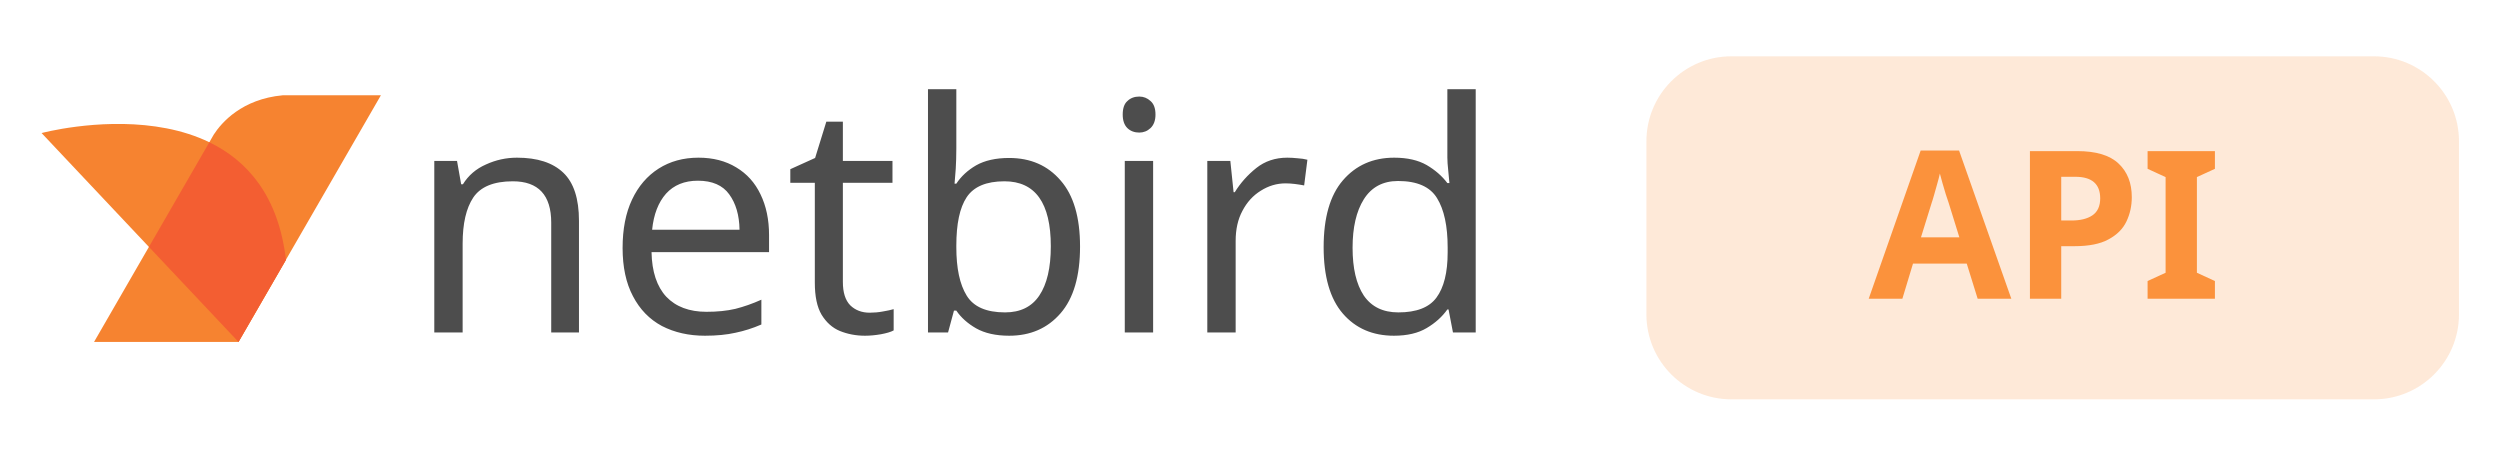
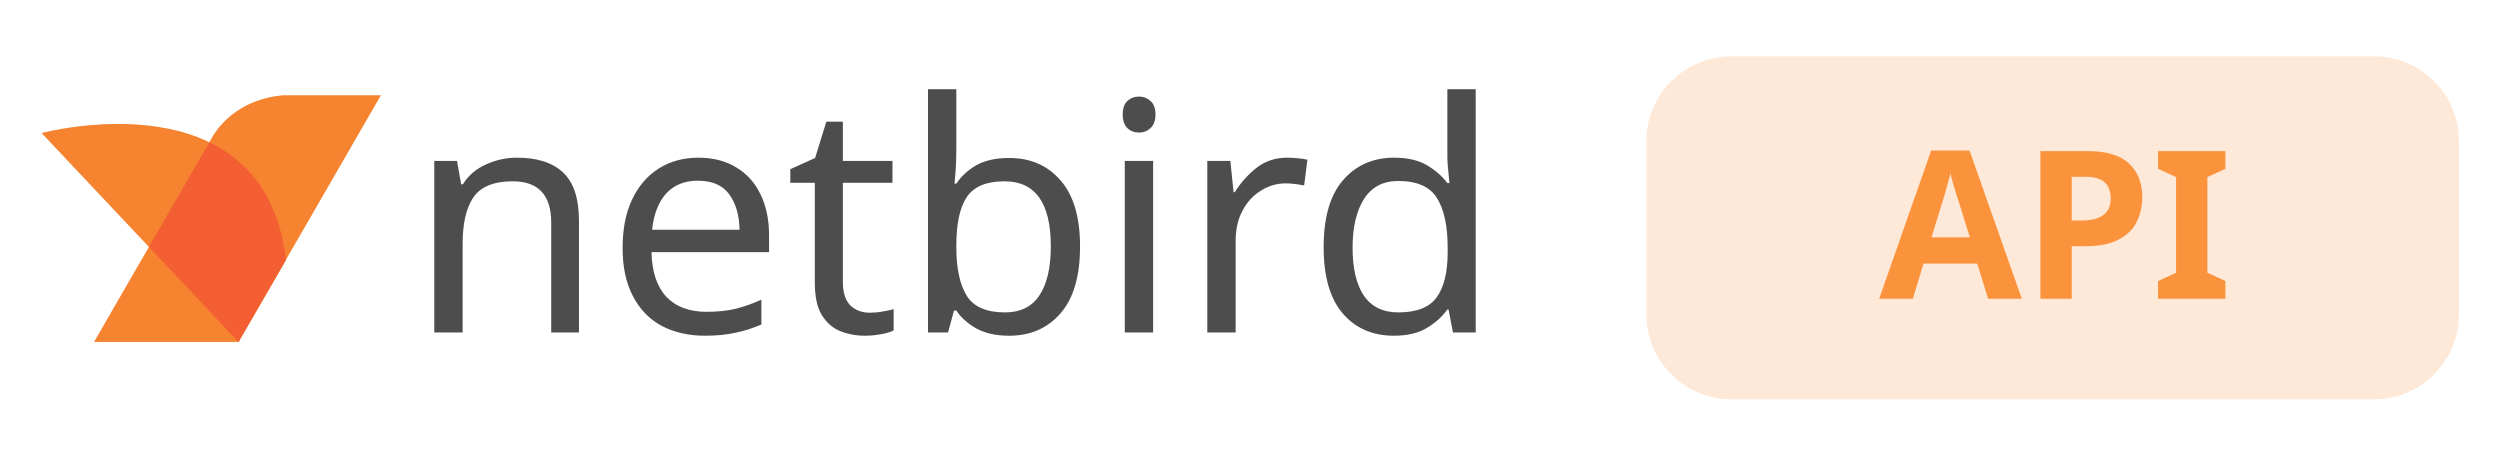
<svg xmlns="http://www.w3.org/2000/svg" width="500" height="90" viewBox="0 0 132.292 23.813" version="1.1" id="svg1203">
  <defs id="defs1200">
    </defs>
  <g id="layer1">
    <path style="fill:#fb923c;fill-opacity:0.2;stroke:none;stroke-width:1.493;stroke-linecap:round;stroke-linejoin:round;stroke-miterlimit:4;stroke-dasharray:none;stroke-opacity:1" id="rect4955" width="43" height="18.152" x="87.123" y="2.98" d="m 91.621,2.98 34.004,0 a 4.498,4.498 45 0 1 4.498,4.498 V 16.634 a 4.498,4.498 135 0 1 -4.498,4.498 H 91.621 A 4.498,4.498 45 0 1 87.123,16.634 V 7.478 a 4.498,4.498 135 0 1 4.498,-4.498 z" />
-     <text xml:space="preserve" style="font-size:10.936px;line-height:1.25;font-family:Poppins;-inkscape-font-specification:Poppins;stroke-width:0.265" x="92.886" y="15.807" id="text3179">
-       <tspan id="tspan3177" style="font-style:normal;font-variant:normal;font-weight:bold;font-stretch:normal;font-size:10.936px;font-family:Poppins;-inkscape-font-specification:'Poppins Bold';fill:#fb923c;fill-opacity:1;stroke-width:0.265" x="98.886" y="15.807">API</tspan>
+     <text xml:space="preserve" style="font-size:10.936px;line-height:1.25;font-family:Poppins;-inkscape-font-specification:Poppins;stroke-width:0.265" x="99.44" y="15.806" id="text3179">
+       <tspan id="tspan3177" style="font-style:normal;font-variant:normal;font-weight:bold;font-stretch:normal;font-size:10.936px;font-family:Poppins;-inkscape-font-specification:'Poppins Bold';fill:#fb923c;fill-opacity:1;stroke-width:0.265" x="99.44" y="15.806">API</tspan>
    </text>
    <text xml:space="preserve" style="font-size:16.933px;line-height:1.25;font-family:Poppins;-inkscape-font-specification:Poppins;fill:#4d4d4d;stroke-width:0.07" x="21.543" y="17.592" id="text1870">
      <tspan id="tspan1868" style="font-style:normal;font-variant:normal;font-weight:normal;font-stretch:normal;font-size:16.933px;font-family:Poppins;-inkscape-font-specification:Poppins;fill:#4d4d4d;fill-opacity:1;stroke-width:0.07" x="21.543" y="17.592">netbird</tspan>
    </text>
    <g id="g23427" style="font-size:16.933px;line-height:1.25;font-family:Poppins;-inkscape-font-specification:Poppins;fill:#4d4d4d;stroke-width:0.265" transform="translate(-0.3848631,1.900819)">
      <path d="m 15.348,3.141 c -2.168,0.2 -3.244,1.449 -3.652,2.078 l -0.183,0.318 c -0.013,0.026 -0.021,0.044 -0.021,0.044 l -0.002,-0.004 L 5.36,16.194 H 13.004 L 20.54,3.141 h -5.191" style="fill:#f68330;fill-opacity:1;fill-rule:nonzero;stroke:none;stroke-width:0.009" id="path30" />
      <path d="M 13.004,16.194 2.584,5.14 c 0,0 11.785,-3.164 12.932,6.714 l -2.512,4.34" style="fill:#f68330;fill-opacity:1;fill-rule:nonzero;stroke:none;stroke-width:0.009" id="path32" />
      <path d="m 11.461,5.627 -3.197,5.538 4.74,5.029 2.511,-4.348 C 15.118,8.449 13.462,6.597 11.461,5.627" style="fill:#f35e32;fill-opacity:1;fill-rule:nonzero;stroke:none;stroke-width:0.009" id="path34" />
    </g>
  </g>
</svg>
